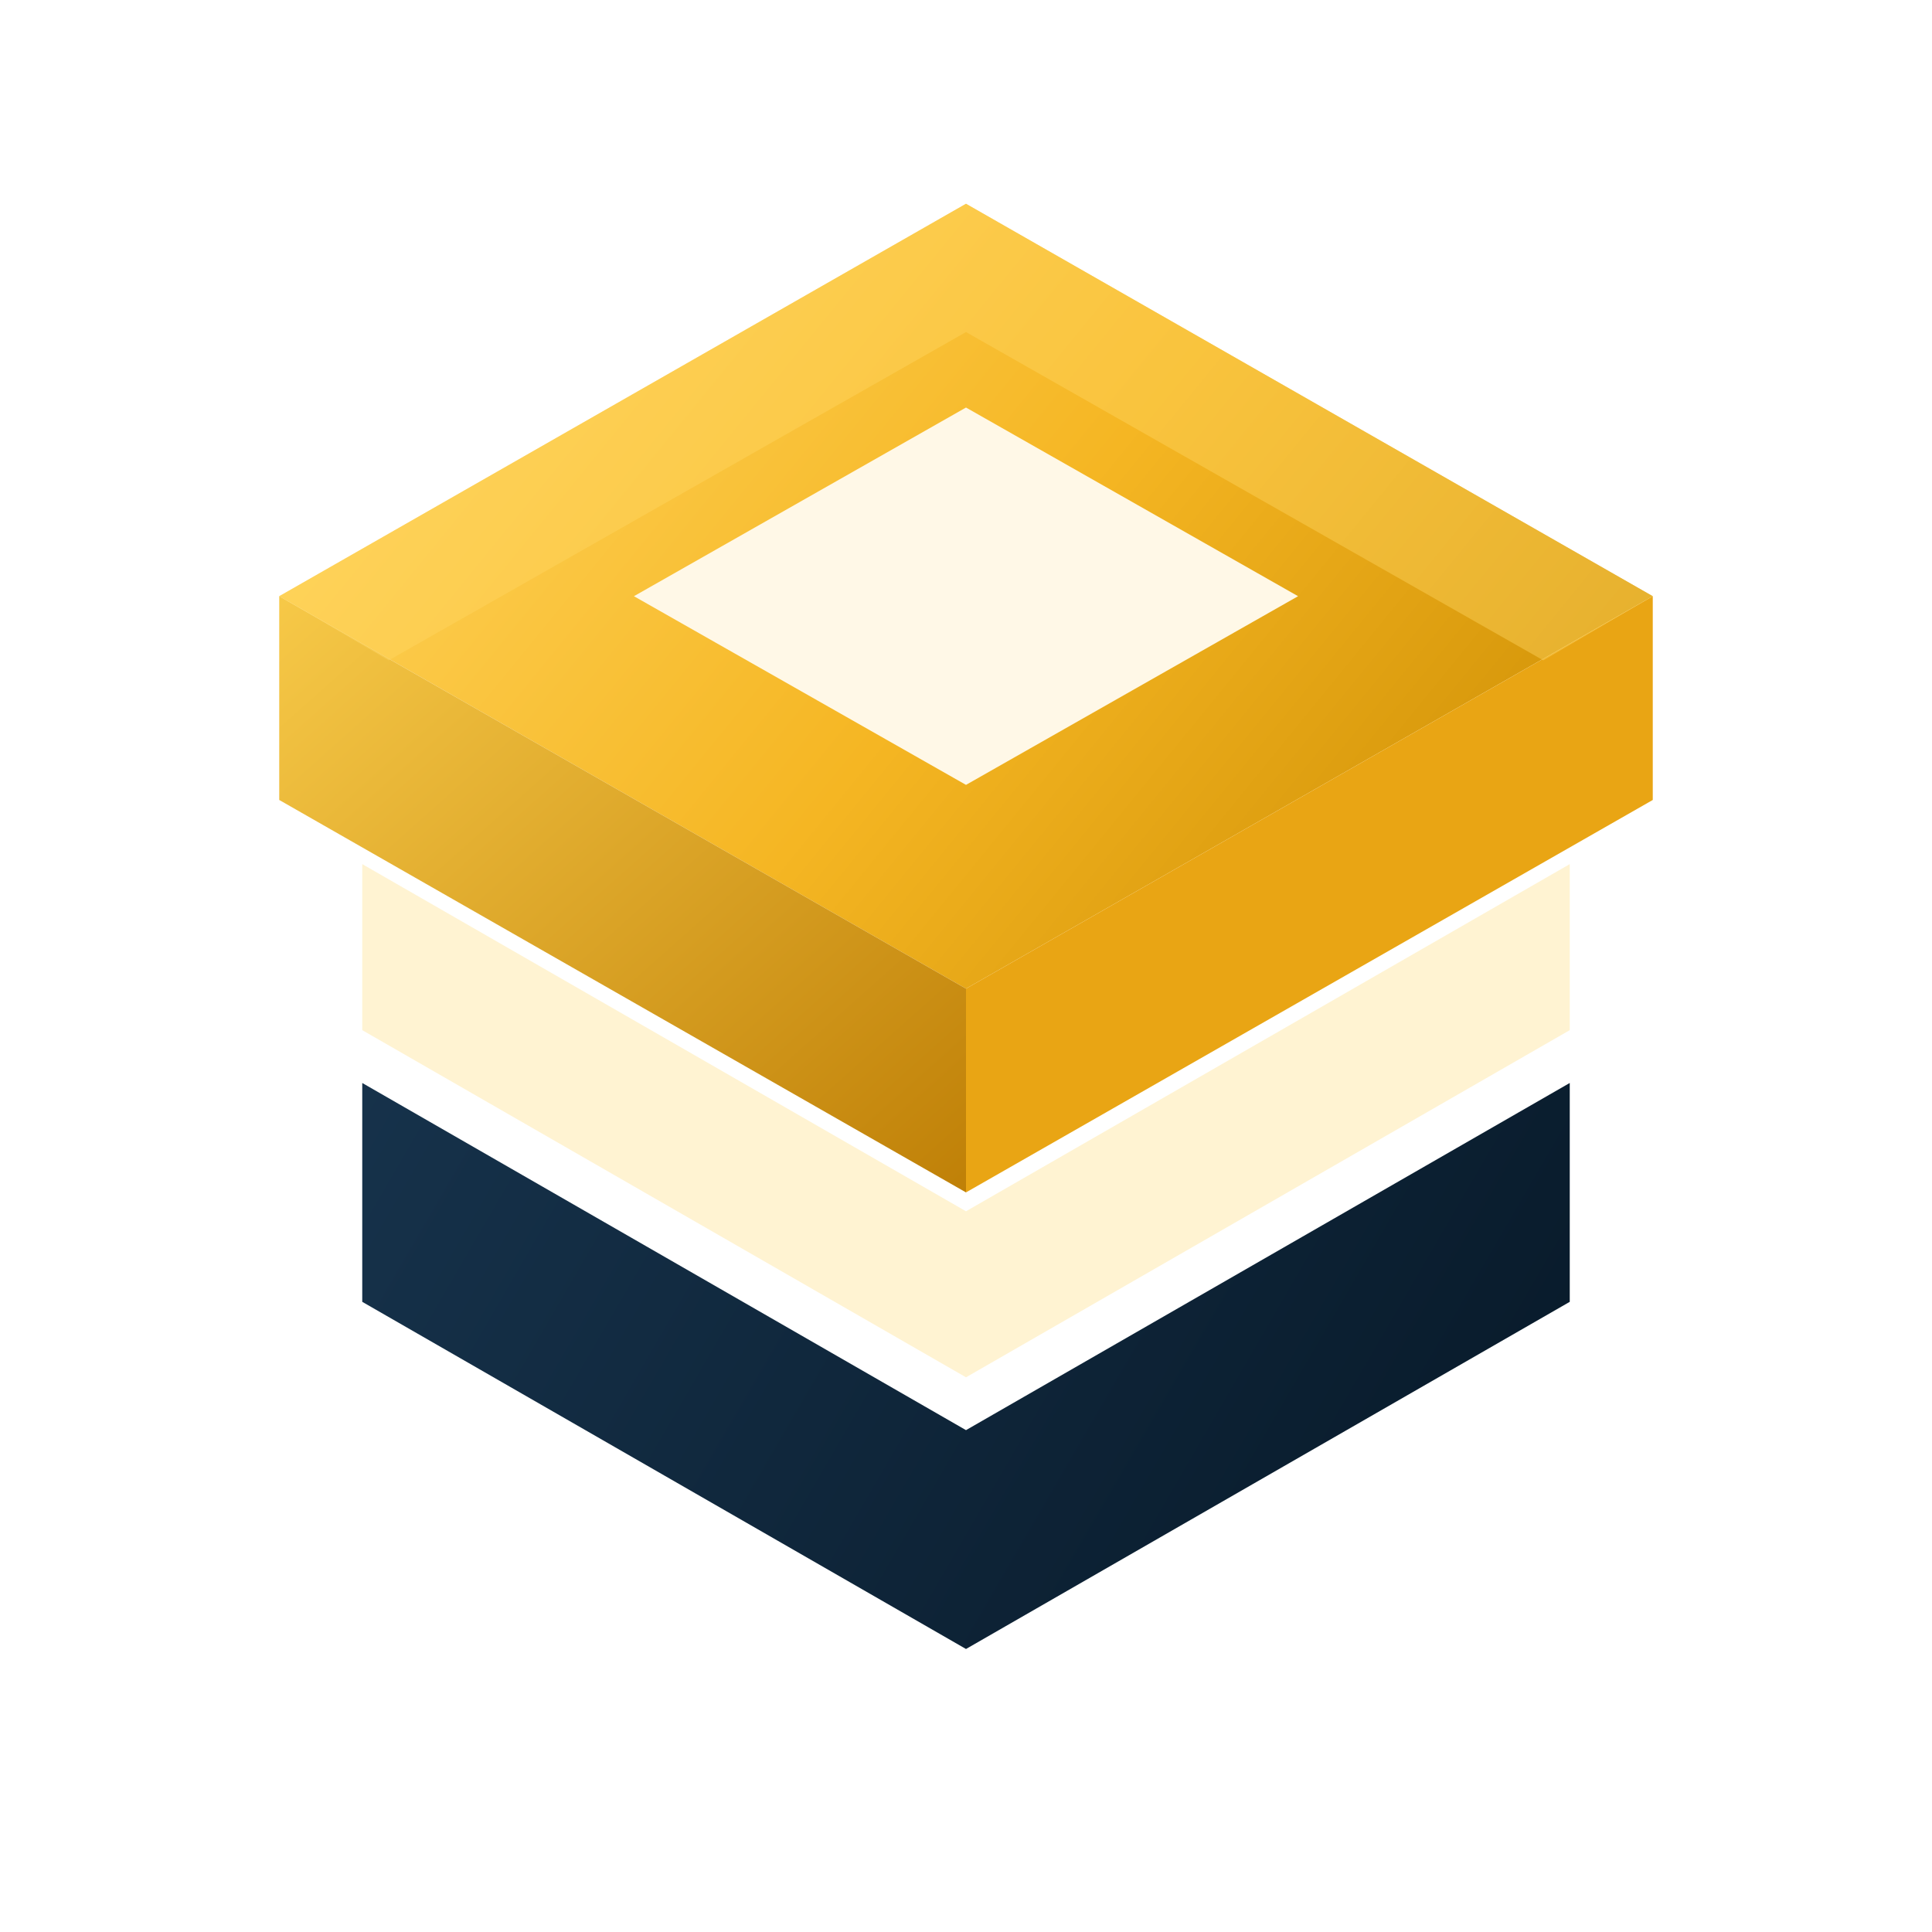
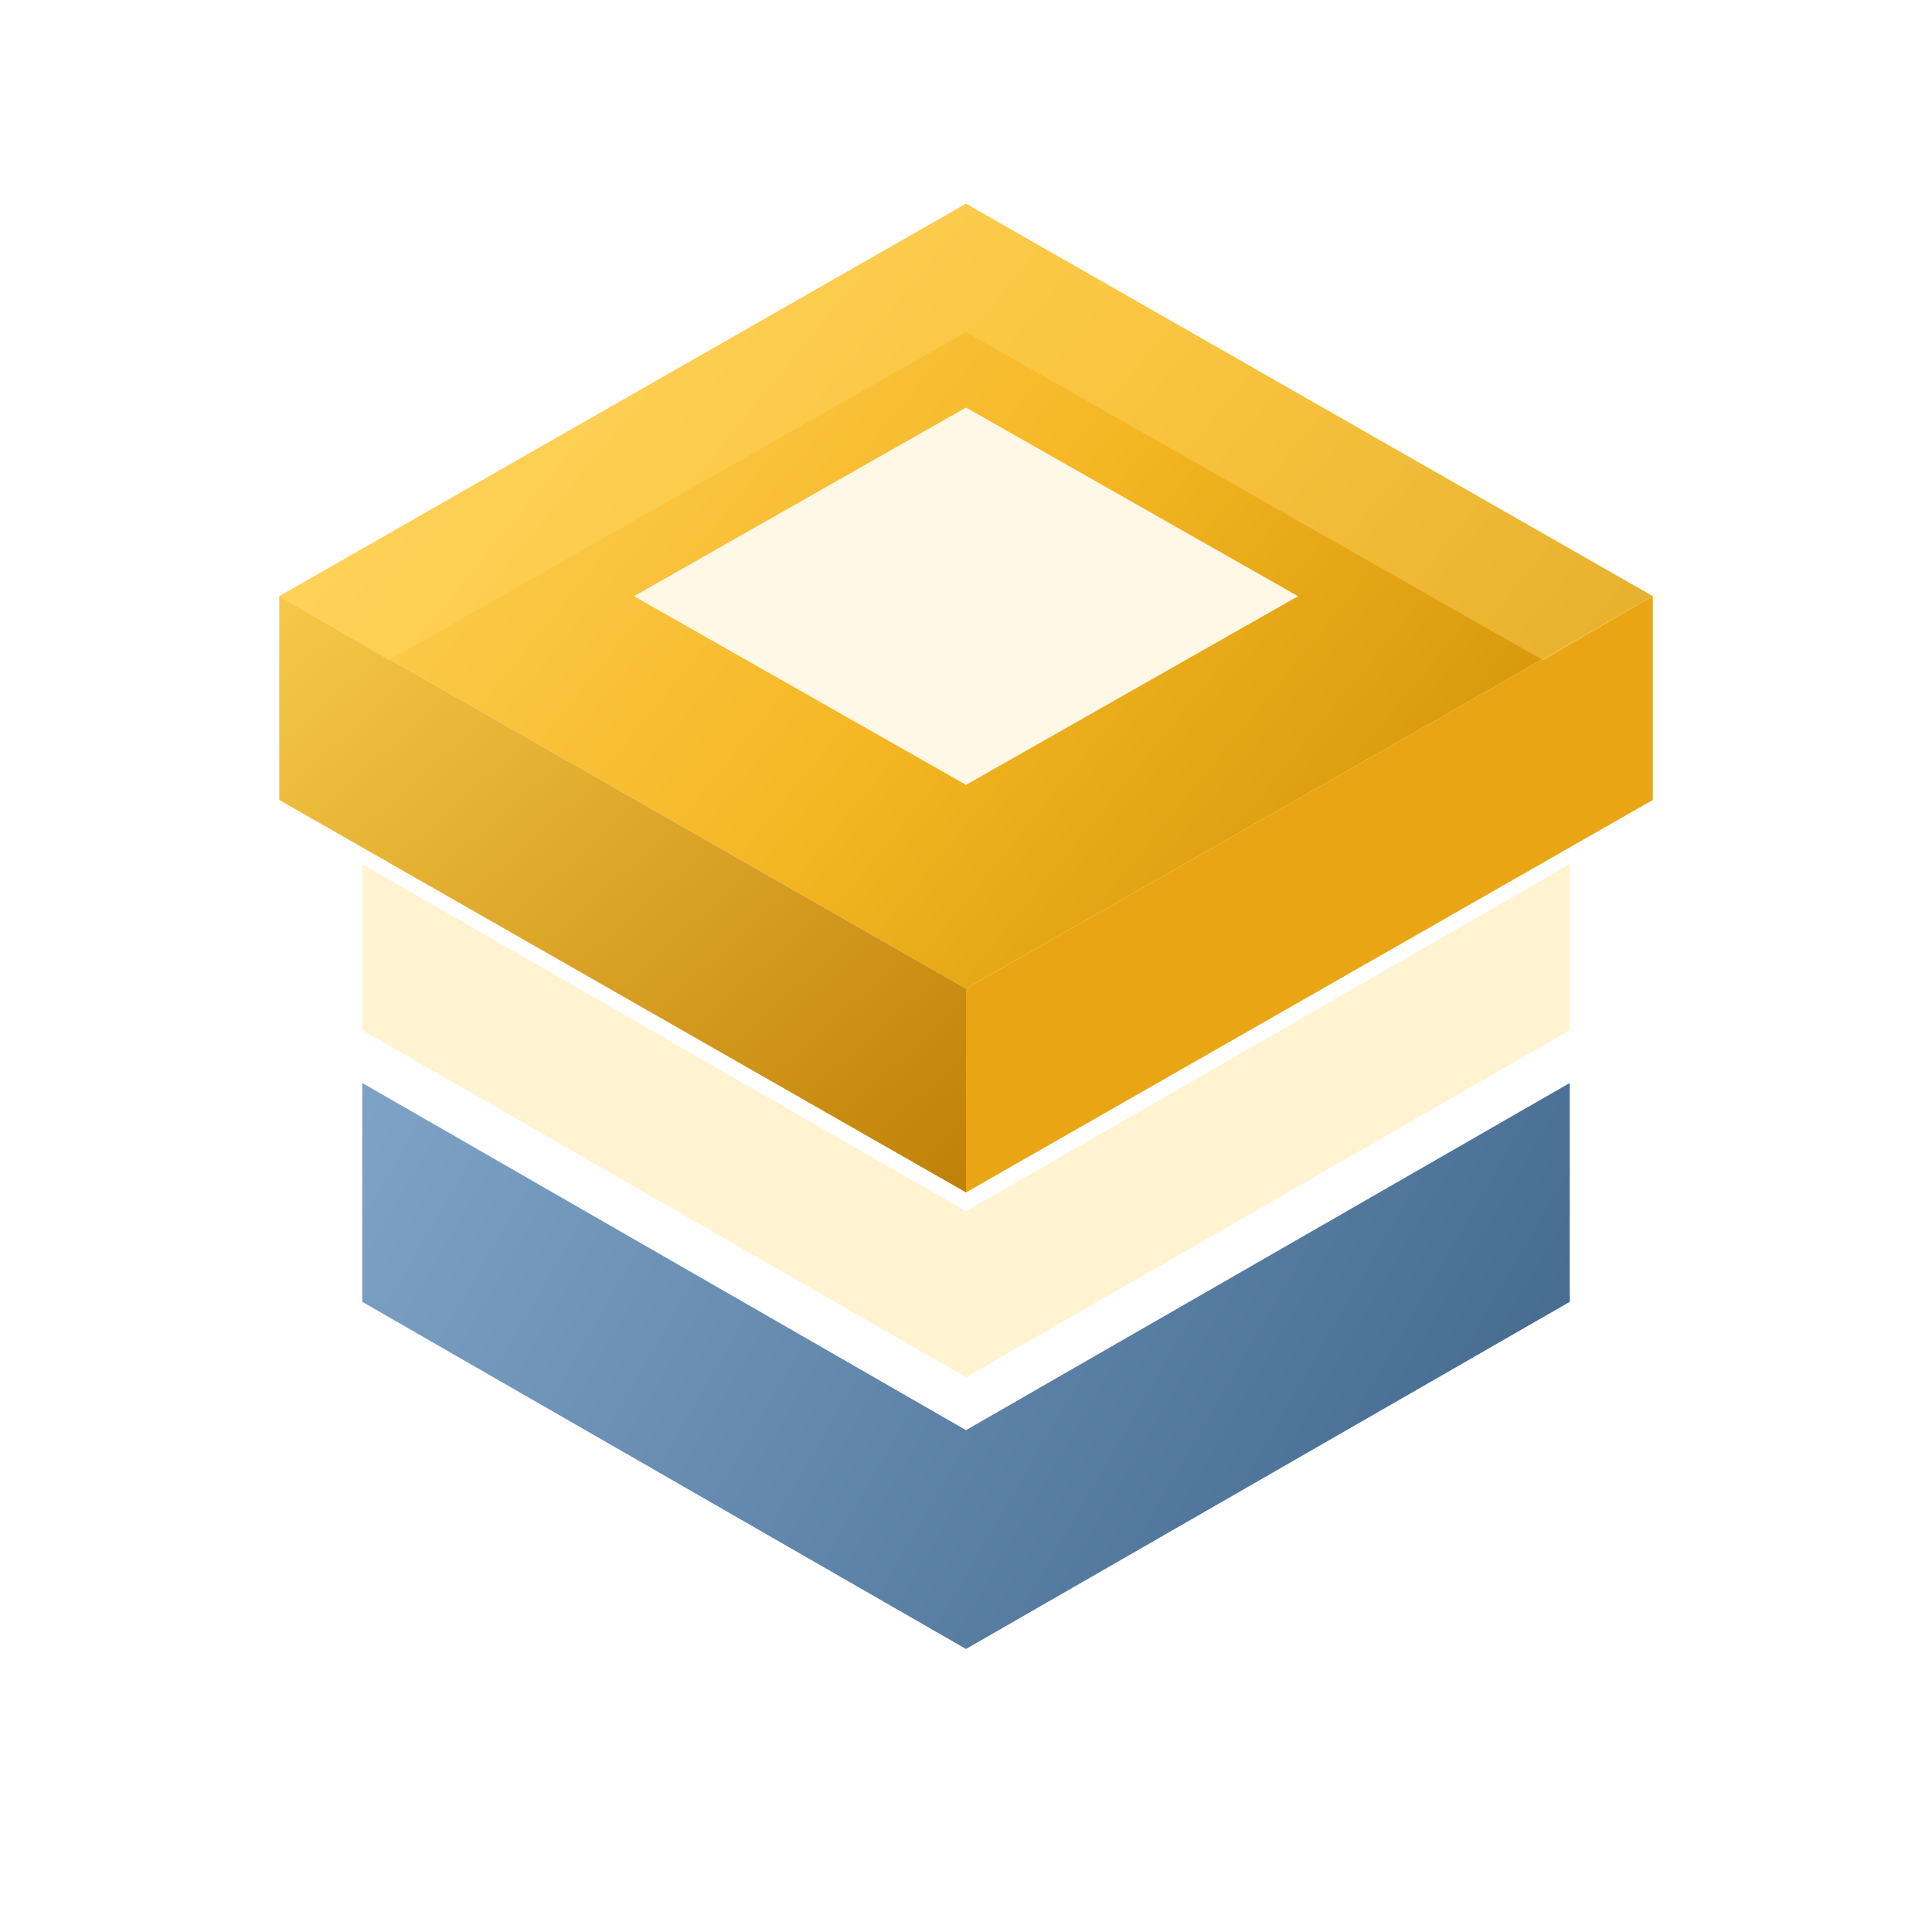
<svg xmlns="http://www.w3.org/2000/svg" width="512" height="512" viewBox="0 0 512 512" fill="none">
  <defs>
    <linearGradient id="goldA" x1="110" y1="70" x2="392" y2="300" gradientUnits="userSpaceOnUse">
      <stop stop-color="#FFD35A" />
      <stop offset="0.48" stop-color="#F5B623" />
      <stop offset="1" stop-color="#C98A00" />
    </linearGradient>
    <linearGradient id="goldB" x1="80" y1="150" x2="258" y2="350" gradientUnits="userSpaceOnUse">
      <stop stop-color="#F7C948" />
      <stop offset="1" stop-color="#B97800" />
    </linearGradient>
    <linearGradient id="navyA" x1="110" y1="260" x2="420" y2="440" gradientUnits="userSpaceOnUse">
-       <stop stop-color="#16324B" />
-       <stop offset="1" stop-color="#071827" />
+       <stop stop-color="#7FA3C7" />
+       <stop offset="1" stop-color="#3E6389" />
    </linearGradient>
  </defs>
  <path d="M256 54L438 158L256 262L74 158L256 54Z" fill="url(#goldA)" />
  <path d="M256 108L344 158L256 208L168 158L256 108Z" fill="#FFF8E7" />
  <path d="M74 158L256 262V316L74 212V158Z" fill="url(#goldB)" />
  <path d="M438 158L256 262V316L438 212V158Z" fill="#E9A514" />
  <path d="M96 229L256 321L416 229V273L256 365L96 273V229Z" fill="#FFF3D2" />
  <path d="M96 287L256 379L416 287V345L256 437L96 345V287Z" fill="url(#navyA)" />
  <path d="M256 54L438 158L409 175L256 88L103 175L74 158L256 54Z" fill="#FFD763" fill-opacity=".42" />
</svg>
